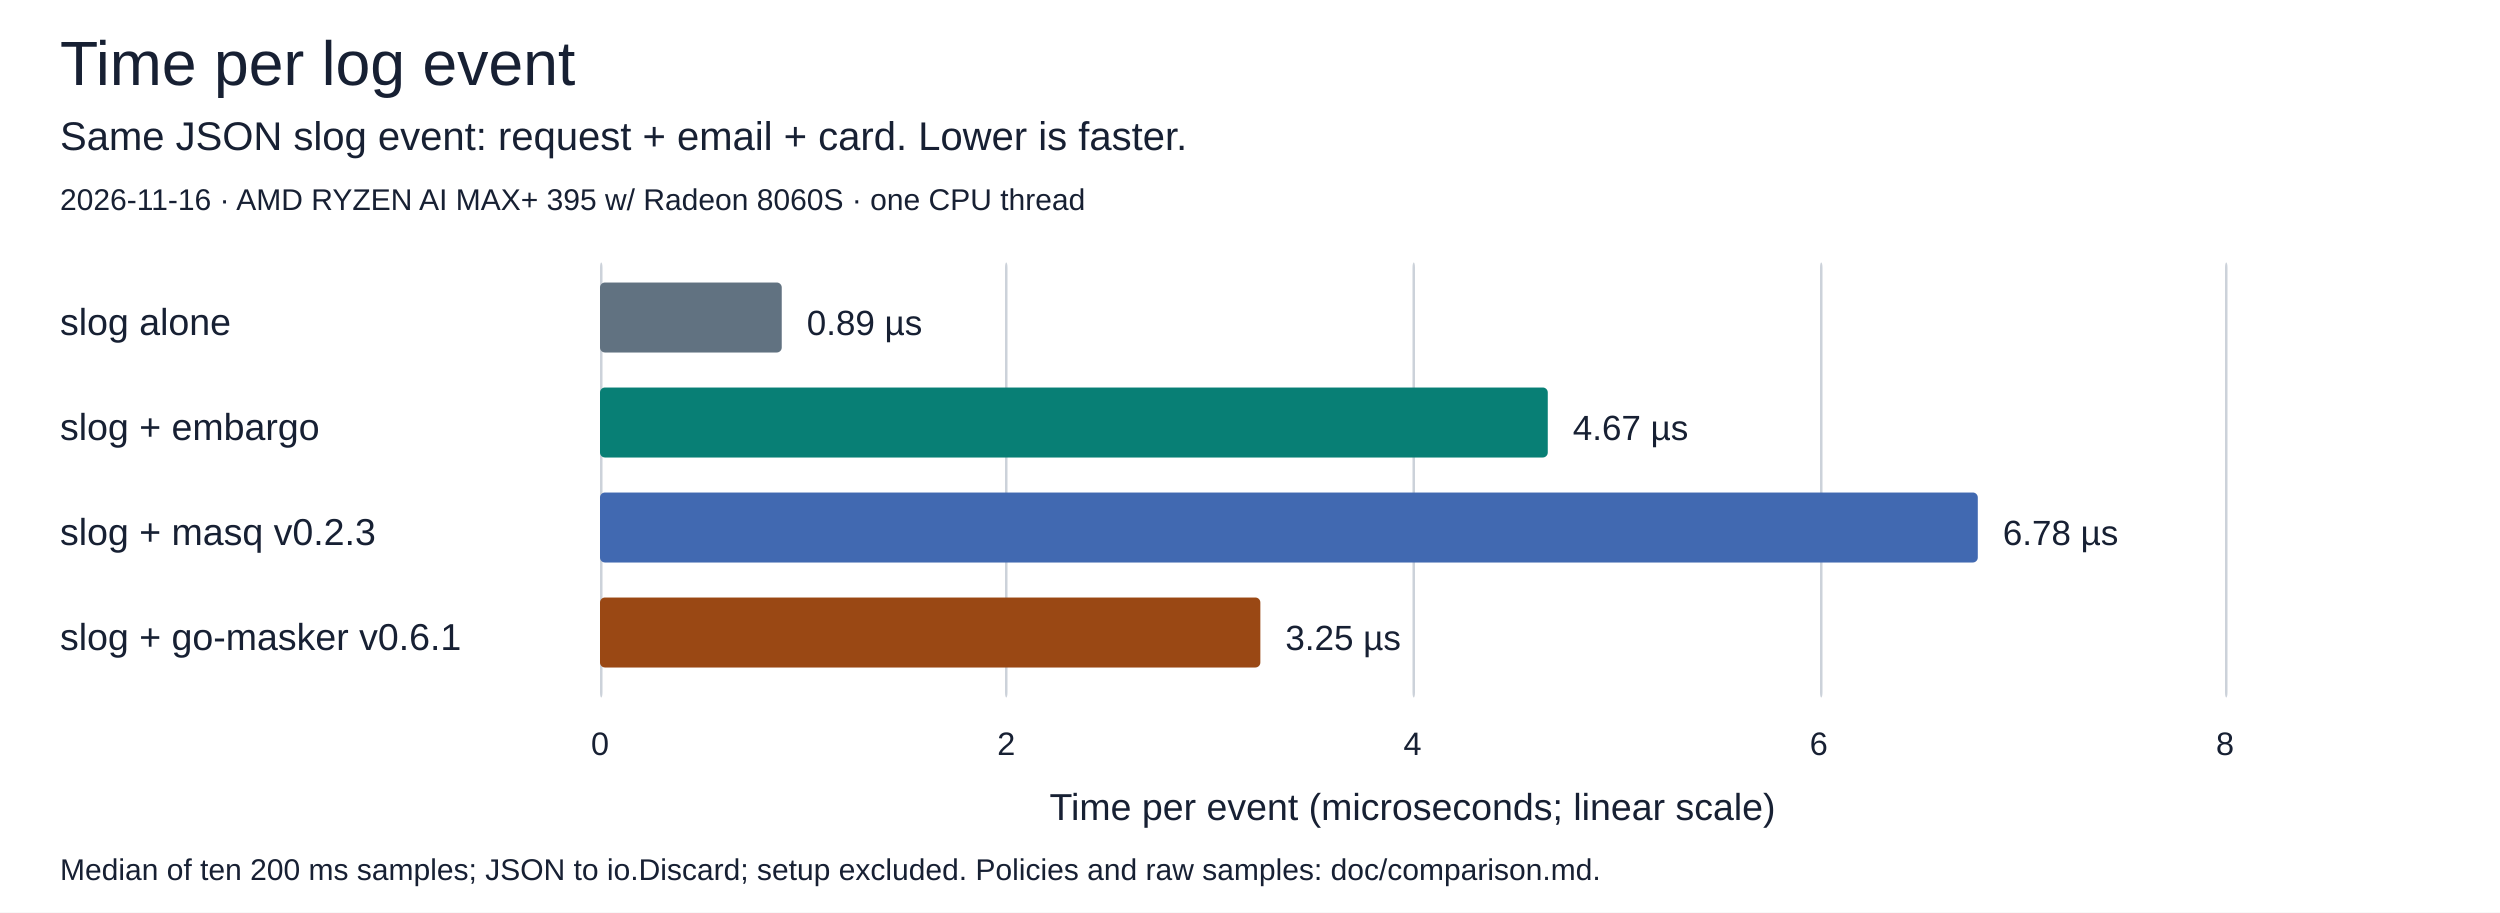
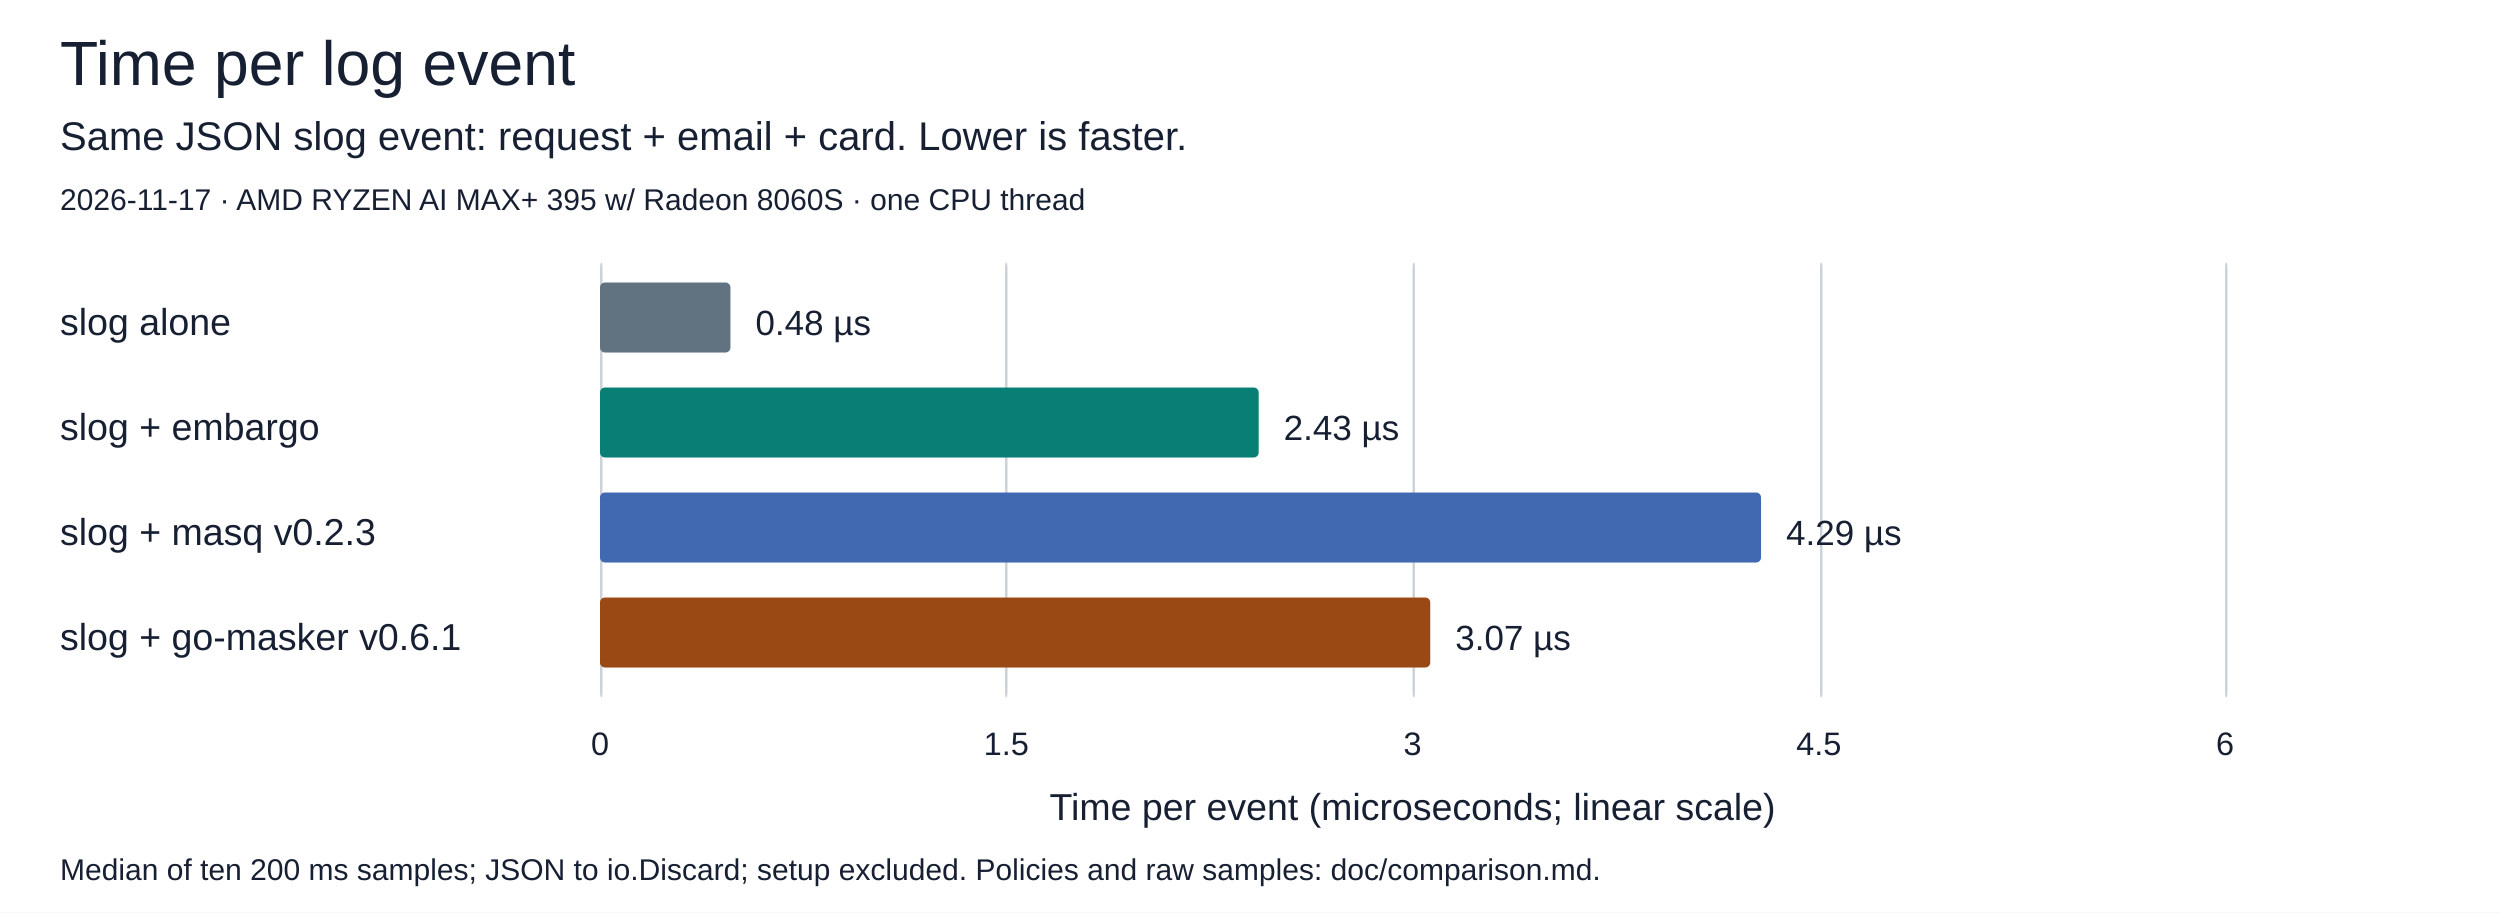
<svg xmlns="http://www.w3.org/2000/svg" width="1000" height="365" viewBox="0 0 1000 365" role="img">
  <rect width="100%" height="100%" fill="white" />
  <g font-family="Arial, sans-serif" font-size="15" fill="#172033">
    <text x="24" y="34" font-size="25" fill="#172033" text-anchor="start">Time per log event</text>
    <text x="24" y="60" font-size="16" fill="#172033" text-anchor="start">Same JSON slog event: request + email + card. Lower is faster.</text>
-     <text x="24" y="84" font-size="12" fill="#172033" text-anchor="start">2026-11-16 · AMD RYZEN AI MAX+ 395 w/ Radeon 8060S · one CPU thread</text>
+     <text x="24" y="84" font-size="12" fill="#172033" text-anchor="start">2026-11-17 · AMD RYZEN AI MAX+ 395 w/ Radeon 8060S · one CPU thread</text>
    <rect x="240" y="105" width="1.00" height="174" rx="2" fill="#ccd2da" />
    <text x="240.0" y="302" font-size="13" fill="#172033" text-anchor="middle">0</text>
    <rect x="402" y="105" width="1.00" height="174" rx="2" fill="#ccd2da" />
-     <text x="402.5" y="302" font-size="13" fill="#172033" text-anchor="middle">2</text>
+     <text x="402.5" y="302" font-size="13" fill="#172033" text-anchor="middle">1.5</text>
    <rect x="565" y="105" width="1.00" height="174" rx="2" fill="#ccd2da" />
-     <text x="565.0" y="302" font-size="13" fill="#172033" text-anchor="middle">4</text>
+     <text x="565.0" y="302" font-size="13" fill="#172033" text-anchor="middle">3</text>
    <rect x="728" y="105" width="1.00" height="174" rx="2" fill="#ccd2da" />
-     <text x="727.5" y="302" font-size="13" fill="#172033" text-anchor="middle">6</text>
+     <text x="727.5" y="302" font-size="13" fill="#172033" text-anchor="middle">4.5</text>
    <rect x="890" y="105" width="1.00" height="174" rx="2" fill="#ccd2da" />
-     <text x="890.0" y="302" font-size="13" fill="#172033" text-anchor="middle">8</text>
+     <text x="890.0" y="302" font-size="13" fill="#172033" text-anchor="middle">6</text>
    <text x="24" y="134" font-size="15" fill="#172033" text-anchor="start">slog alone</text>
-     <rect x="240" y="113" width="72.70" height="28" rx="2" fill="#617281" />
-     <text x="322.7" y="134" font-size="14" fill="#172033" text-anchor="start">0.89 µs</text>
+     <rect x="240" y="113" width="52.18" height="28" rx="2" fill="#617281" />
+     <text x="302.18" y="134" font-size="14" fill="#172033" text-anchor="start">0.48 µs</text>
    <text x="24" y="176" font-size="15" fill="#172033" text-anchor="start">slog + embargo</text>
-     <rect x="240" y="155" width="379.11" height="28" rx="2" fill="#087f75" />
-     <text x="629.11" y="176" font-size="14" fill="#172033" text-anchor="start">4.67 µs</text>
+     <rect x="240" y="155" width="263.47" height="28" rx="2" fill="#087f75" />
+     <text x="513.47" y="176" font-size="14" fill="#172033" text-anchor="start">2.43 µs</text>
    <text x="24" y="218" font-size="15" fill="#172033" text-anchor="start">slog + masq v0.2.3</text>
-     <rect x="240" y="197" width="551.12" height="28" rx="2" fill="#4169b1" />
-     <text x="801.12" y="218" font-size="14" fill="#172033" text-anchor="start">6.78 µs</text>
+     <rect x="240" y="197" width="464.42" height="28" rx="2" fill="#4169b1" />
+     <text x="714.42" y="218" font-size="14" fill="#172033" text-anchor="start">4.29 µs</text>
    <text x="24" y="260" font-size="15" fill="#172033" text-anchor="start">slog + go-masker v0.6.1</text>
-     <rect x="240" y="239" width="264.14" height="28" rx="2" fill="#9a4814" />
-     <text x="514.14" y="260" font-size="14" fill="#172033" text-anchor="start">3.25 µs</text>
+     <rect x="240" y="239" width="332.10" height="28" rx="2" fill="#9a4814" />
+     <text x="582.1" y="260" font-size="14" fill="#172033" text-anchor="start">3.07 µs</text>
    <text x="565.0" y="328" font-size="15" fill="#172033" text-anchor="middle">Time per event (microseconds; linear scale)</text>
    <text x="24" y="352" font-size="12" fill="#172033" text-anchor="start">Median of ten 200 ms samples; JSON to io.Discard; setup excluded. Policies and raw samples: doc/comparison.md.</text>
  </g>
</svg>
